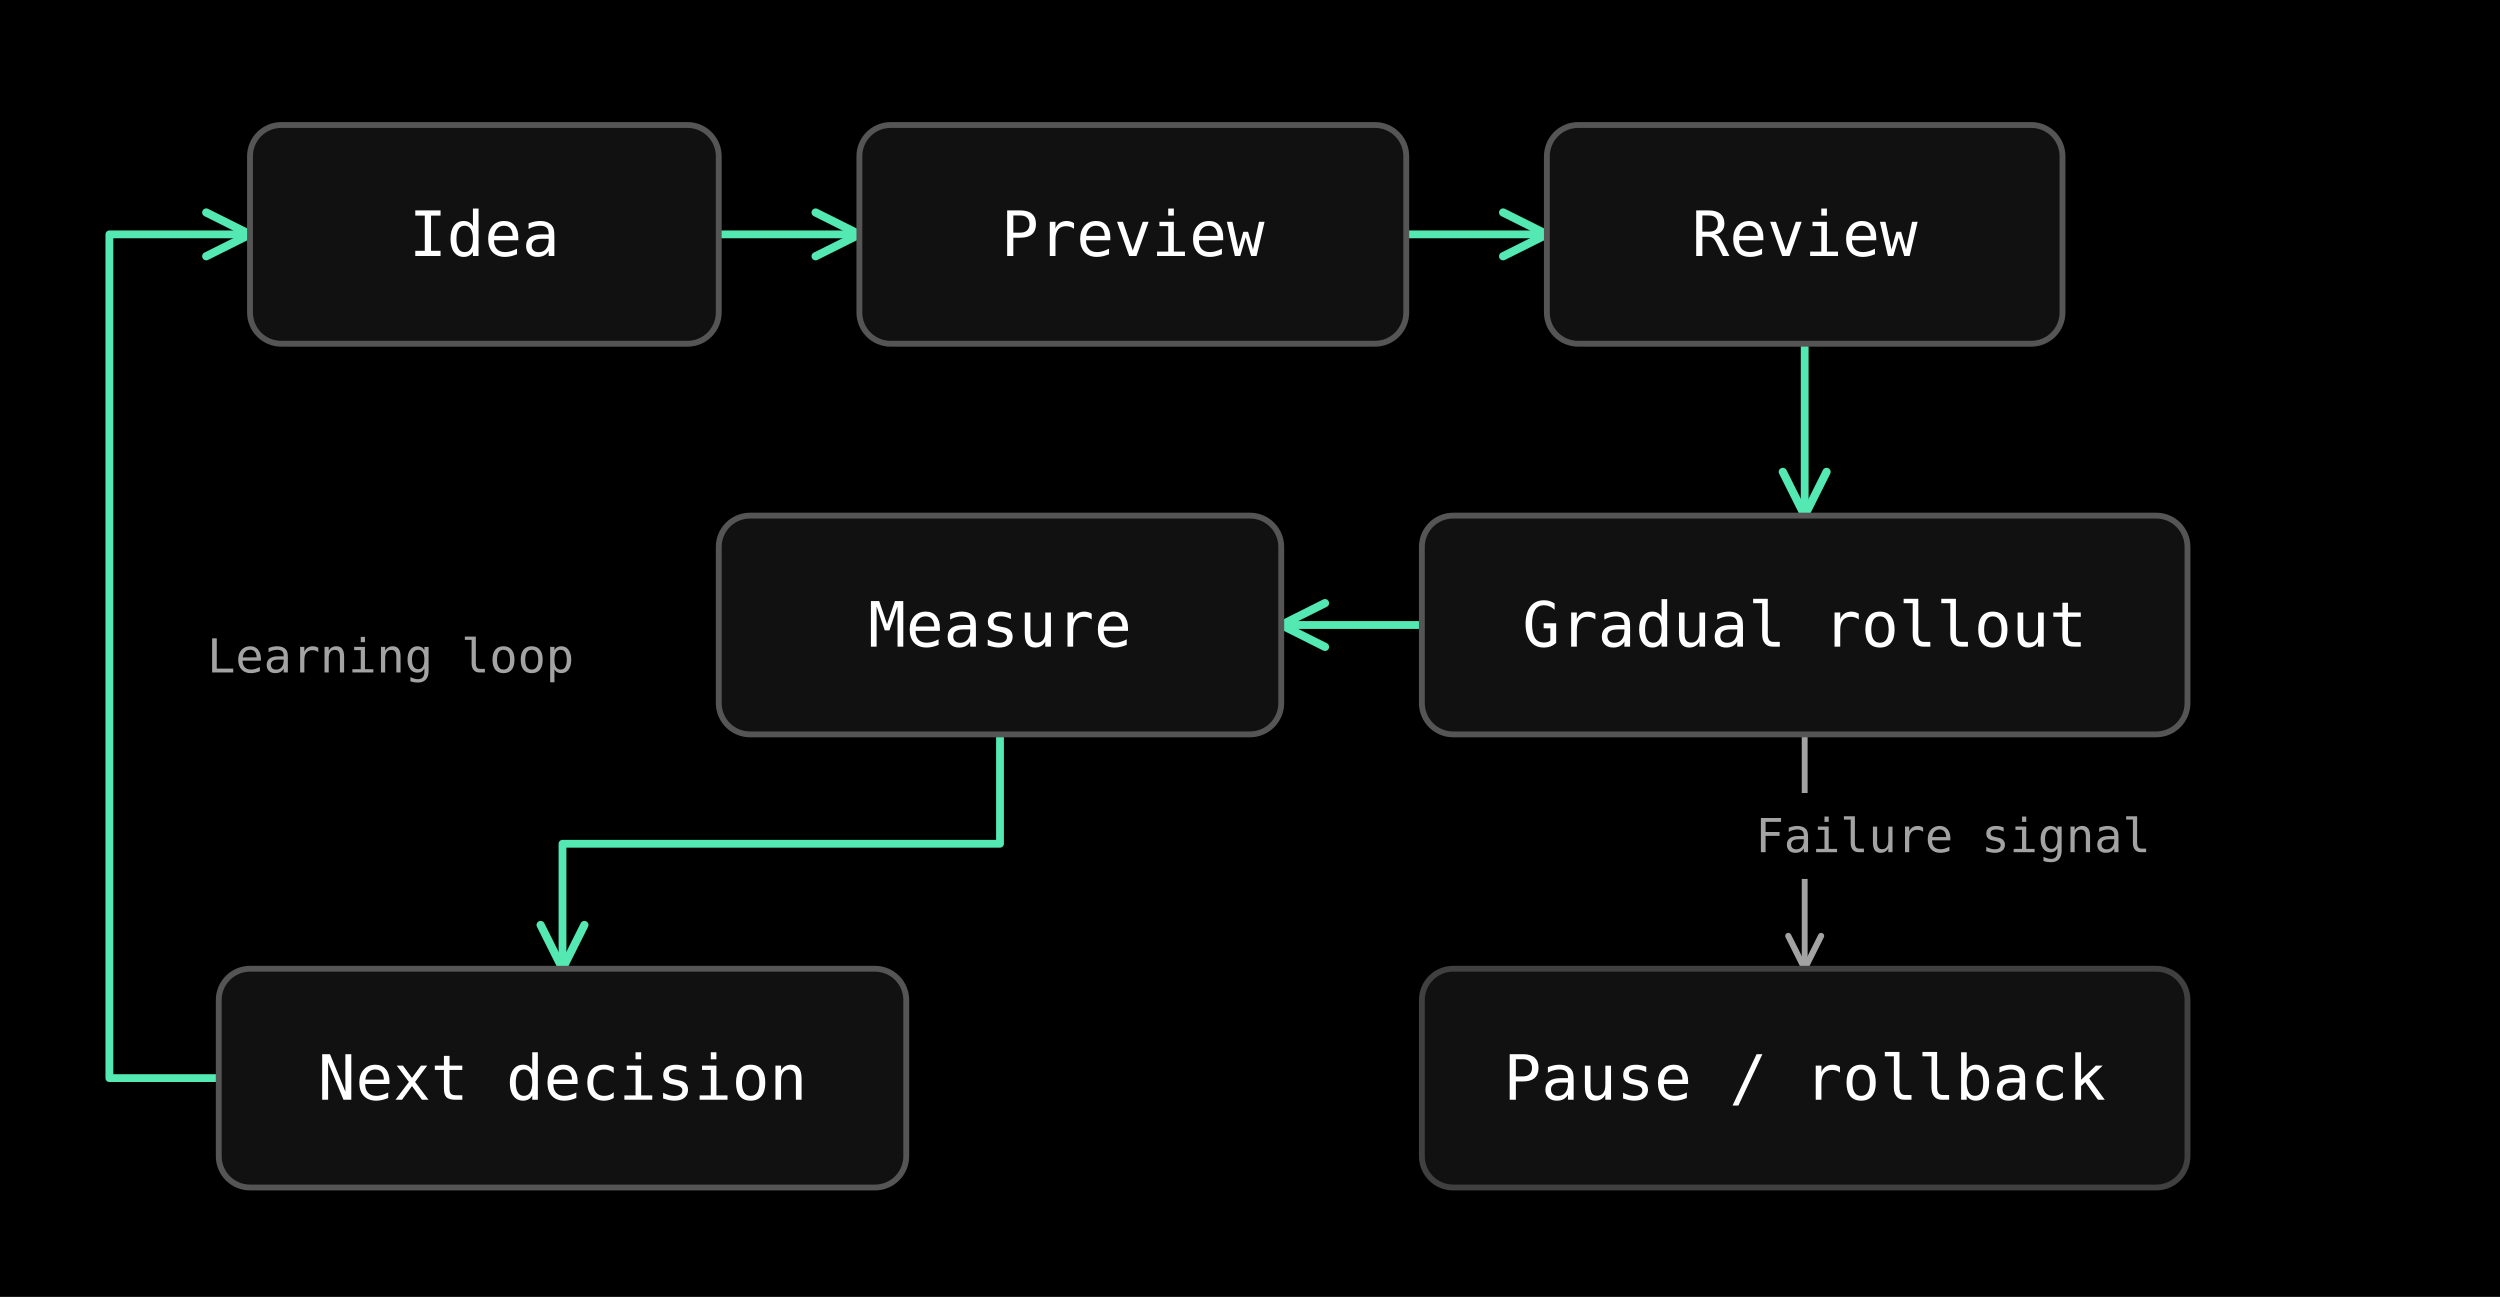
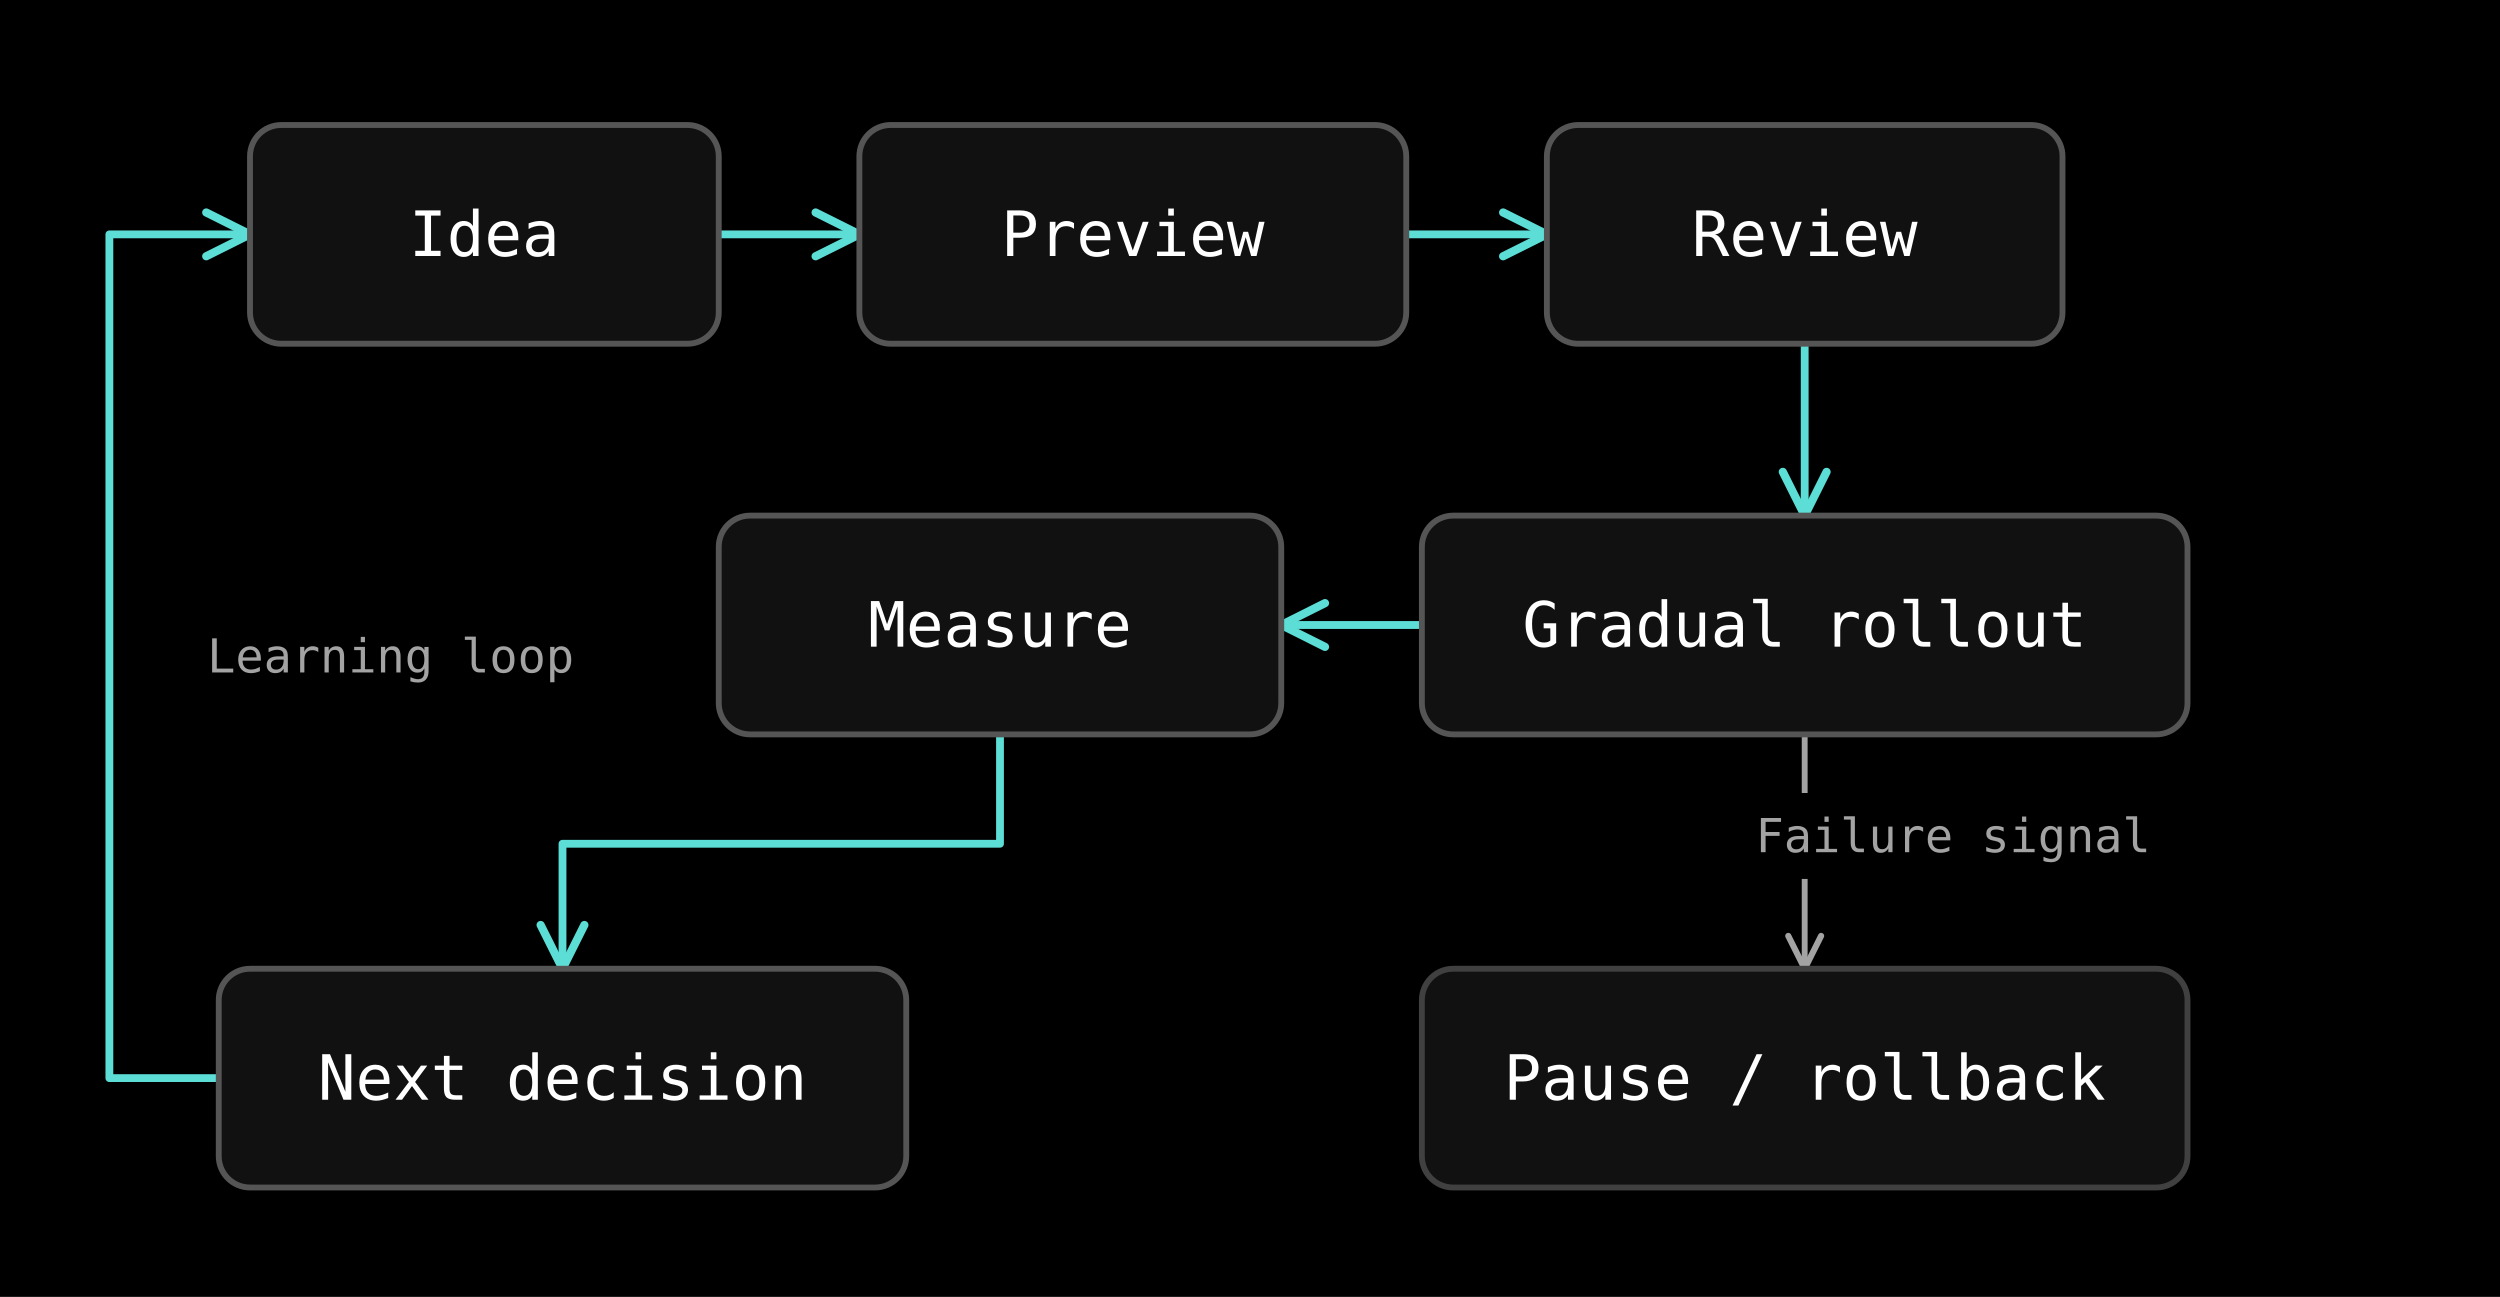
<svg xmlns="http://www.w3.org/2000/svg" width="640" height="332" viewBox="0 0 640 332" role="img" aria-labelledby="title desc">
  <defs>
    <marker id="arrow-mint" viewBox="0 0 10 10" refX="9" refY="5" markerWidth="7" markerHeight="7" orient="auto">
-       <path d="M1 1L9 5L1 9" fill="none" stroke="#54e8b3" stroke-width="1.5" stroke-linecap="round" stroke-linejoin="round" />
+       <path d="M1 1L9 5L1 9" fill="none" stroke="#5cded6" stroke-width="1.5" stroke-linecap="round" stroke-linejoin="round" />
    </marker>
    <marker id="arrow-gray" viewBox="0 0 10 10" refX="9" refY="5" markerWidth="7" markerHeight="7" orient="auto">
      <path d="M1 1L9 5L1 9" fill="none" stroke="#a3a3a3" stroke-width="1.5" stroke-linecap="round" stroke-linejoin="round" />
    </marker>
    <marker id="arrow-white" viewBox="0 0 10 10" refX="9" refY="5" markerWidth="7" markerHeight="7" orient="auto">
      <path d="M1 1L9 5L1 9" fill="none" stroke="#ffffff" stroke-width="1.5" stroke-linecap="round" stroke-linejoin="round" />
    </marker>
  </defs>
  <rect width="640" height="332" fill="#000000" />
  <g font-family="ui-monospace, SFMono-Regular, Menlo, Monaco, Consolas, monospace">
-     <path d="M184 60L220 60" fill="none" stroke="#54e8b3" stroke-width="2" stroke-linecap="round" stroke-linejoin="round" marker-end="url(#arrow-mint)" />
-     <path d="M360 60L396 60" fill="none" stroke="#54e8b3" stroke-width="2" stroke-linecap="round" stroke-linejoin="round" marker-end="url(#arrow-mint)" />
-     <path d="M462 88L462 132" fill="none" stroke="#54e8b3" stroke-width="2" stroke-linecap="round" stroke-linejoin="round" marker-end="url(#arrow-mint)" />
-     <path d="M364 160L328 160" fill="none" stroke="#54e8b3" stroke-width="2" stroke-linecap="round" stroke-linejoin="round" marker-end="url(#arrow-mint)" />
-     <path d="M256 188V216H144V248" fill="none" stroke="#54e8b3" stroke-width="2" stroke-linecap="round" stroke-linejoin="round" marker-end="url(#arrow-mint)" />
-     <path d="M56 276H28V60H64" fill="none" stroke="#54e8b3" stroke-width="2" stroke-linecap="round" stroke-linejoin="round" marker-end="url(#arrow-mint)" />
+     <path d="M184 60L220 60" fill="none" stroke="#5cded6" stroke-width="2" stroke-linecap="round" stroke-linejoin="round" marker-end="url(#arrow-mint)" />
+     <path d="M360 60L396 60" fill="none" stroke="#5cded6" stroke-width="2" stroke-linecap="round" stroke-linejoin="round" marker-end="url(#arrow-mint)" />
+     <path d="M462 88L462 132" fill="none" stroke="#5cded6" stroke-width="2" stroke-linecap="round" stroke-linejoin="round" marker-end="url(#arrow-mint)" />
+     <path d="M364 160L328 160" fill="none" stroke="#5cded6" stroke-width="2" stroke-linecap="round" stroke-linejoin="round" marker-end="url(#arrow-mint)" />
+     <path d="M256 188V216H144V248" fill="none" stroke="#5cded6" stroke-width="2" stroke-linecap="round" stroke-linejoin="round" marker-end="url(#arrow-mint)" />
+     <path d="M56 276H28V60H64" fill="none" stroke="#5cded6" stroke-width="2" stroke-linecap="round" stroke-linejoin="round" marker-end="url(#arrow-mint)" />
    <path d="M462 188L462 248" fill="none" stroke="#a3a3a3" stroke-width="1.5" stroke-linecap="round" stroke-linejoin="round" marker-end="url(#arrow-gray)" />
    <g class="node">
      <rect x="64" y="32" width="120" height="56" rx="8" fill="#111111" stroke="#555555" stroke-width="1.5" />
      <text x="124" y="60" text-anchor="middle" dominant-baseline="central" font-size="16" fill="#ffffff">Idea</text>
    </g>
    <g class="node">
      <rect x="220" y="32" width="140" height="56" rx="8" fill="#111111" stroke="#555555" stroke-width="1.5" />
      <text x="290" y="60" text-anchor="middle" dominant-baseline="central" font-size="16" fill="#ffffff">Preview</text>
    </g>
    <g class="node">
      <rect x="396" y="32" width="132" height="56" rx="8" fill="#111111" stroke="#555555" stroke-width="1.5" />
      <text x="462" y="60" text-anchor="middle" dominant-baseline="central" font-size="16" fill="#ffffff">Review</text>
    </g>
    <g class="node">
      <rect x="364" y="132" width="196" height="56" rx="8" fill="#111111" stroke="#555555" stroke-width="1.5" />
      <text x="462" y="160" text-anchor="middle" dominant-baseline="central" font-size="16" fill="#ffffff">Gradual rollout</text>
    </g>
    <g class="node">
      <rect x="184" y="132" width="144" height="56" rx="8" fill="#111111" stroke="#555555" stroke-width="1.5" />
      <text x="256" y="160" text-anchor="middle" dominant-baseline="central" font-size="16" fill="#ffffff">Measure</text>
    </g>
    <g class="node">
      <rect x="56" y="248" width="176" height="56" rx="8" fill="#111111" stroke="#555555" stroke-width="1.5" />
      <text x="144" y="276" text-anchor="middle" dominant-baseline="central" font-size="16" fill="#ffffff">Next decision</text>
    </g>
    <g class="node">
      <rect x="364" y="248" width="196" height="56" rx="8" fill="#111111" stroke="#404040" stroke-width="1.5" />
      <text x="462" y="276" text-anchor="middle" dominant-baseline="central" font-size="16" fill="#ffffff">Pause / rollback</text>
    </g>
    <g class="chip">
      <rect x="45" y="157" width="110" height="22" rx="4" fill="#000000" />
      <text x="100" y="168" text-anchor="middle" dominant-baseline="central" font-size="12" fill="#a3a3a3">Learning loop</text>
    </g>
    <g class="chip">
      <rect x="441" y="203" width="118" height="22" rx="4" fill="#000000" />
      <text x="500" y="214" text-anchor="middle" dominant-baseline="central" font-size="12" fill="#a3a3a3">Failure signal</text>
    </g>
  </g>
</svg>
